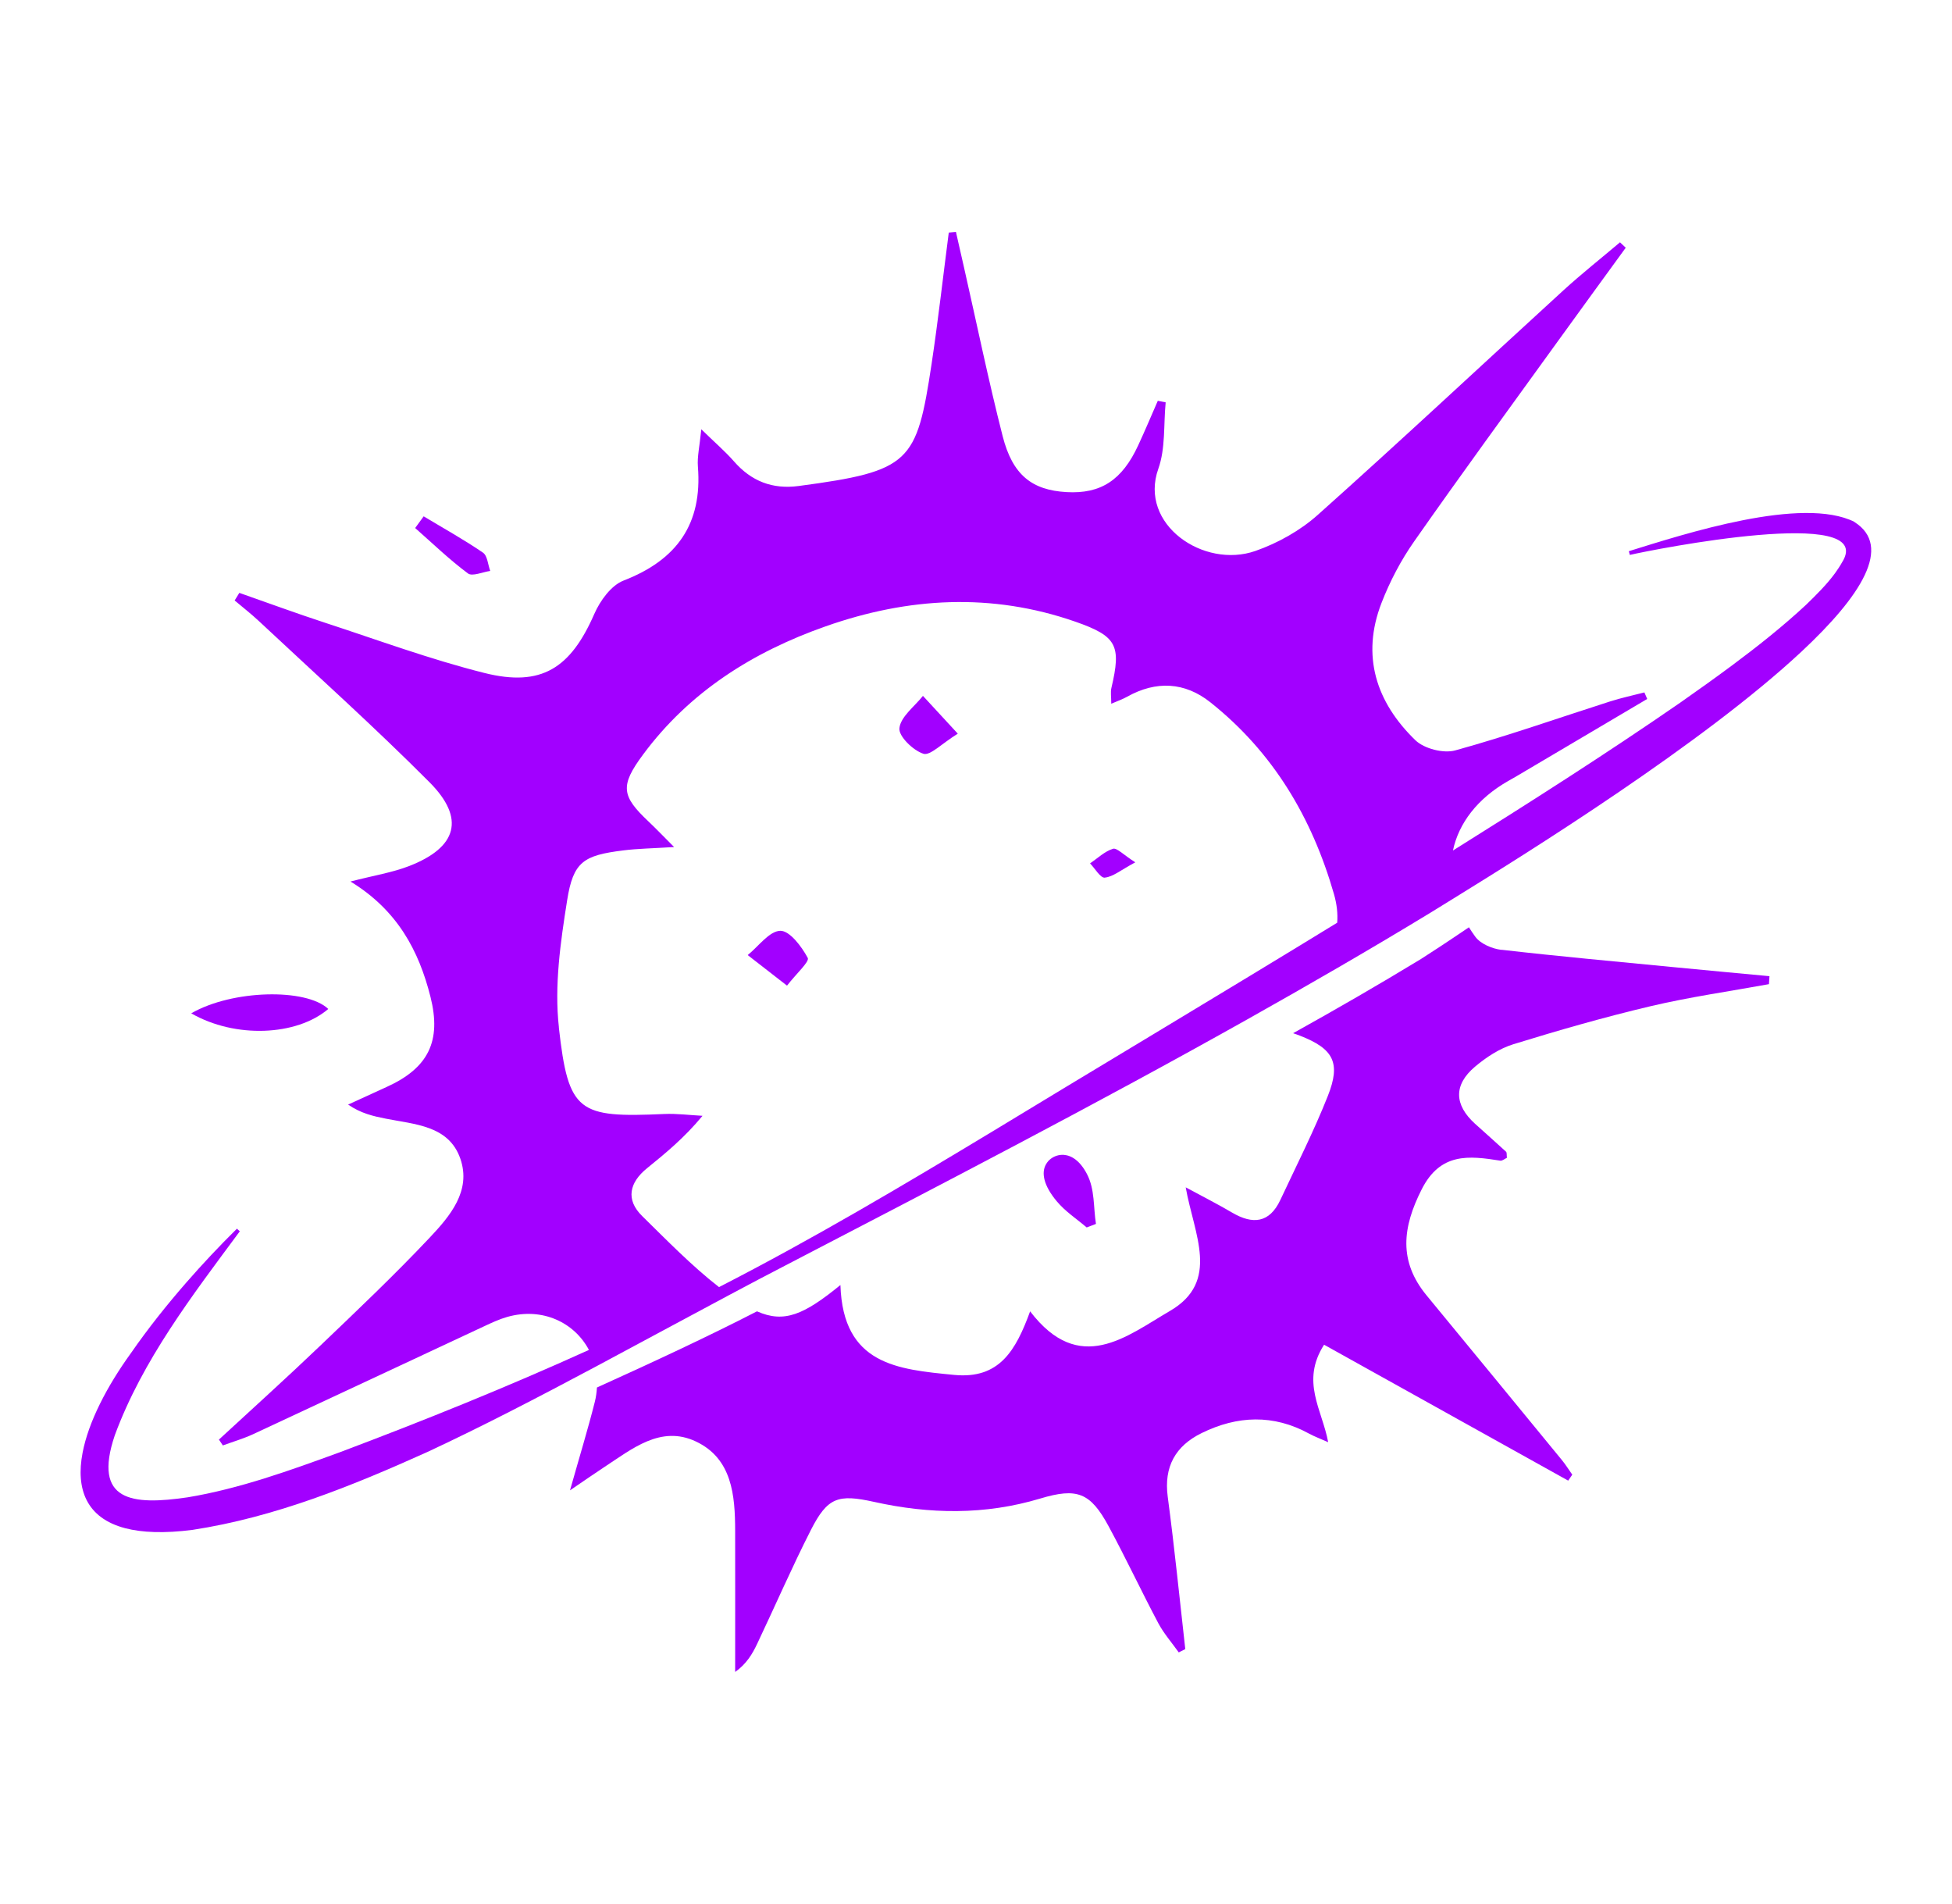
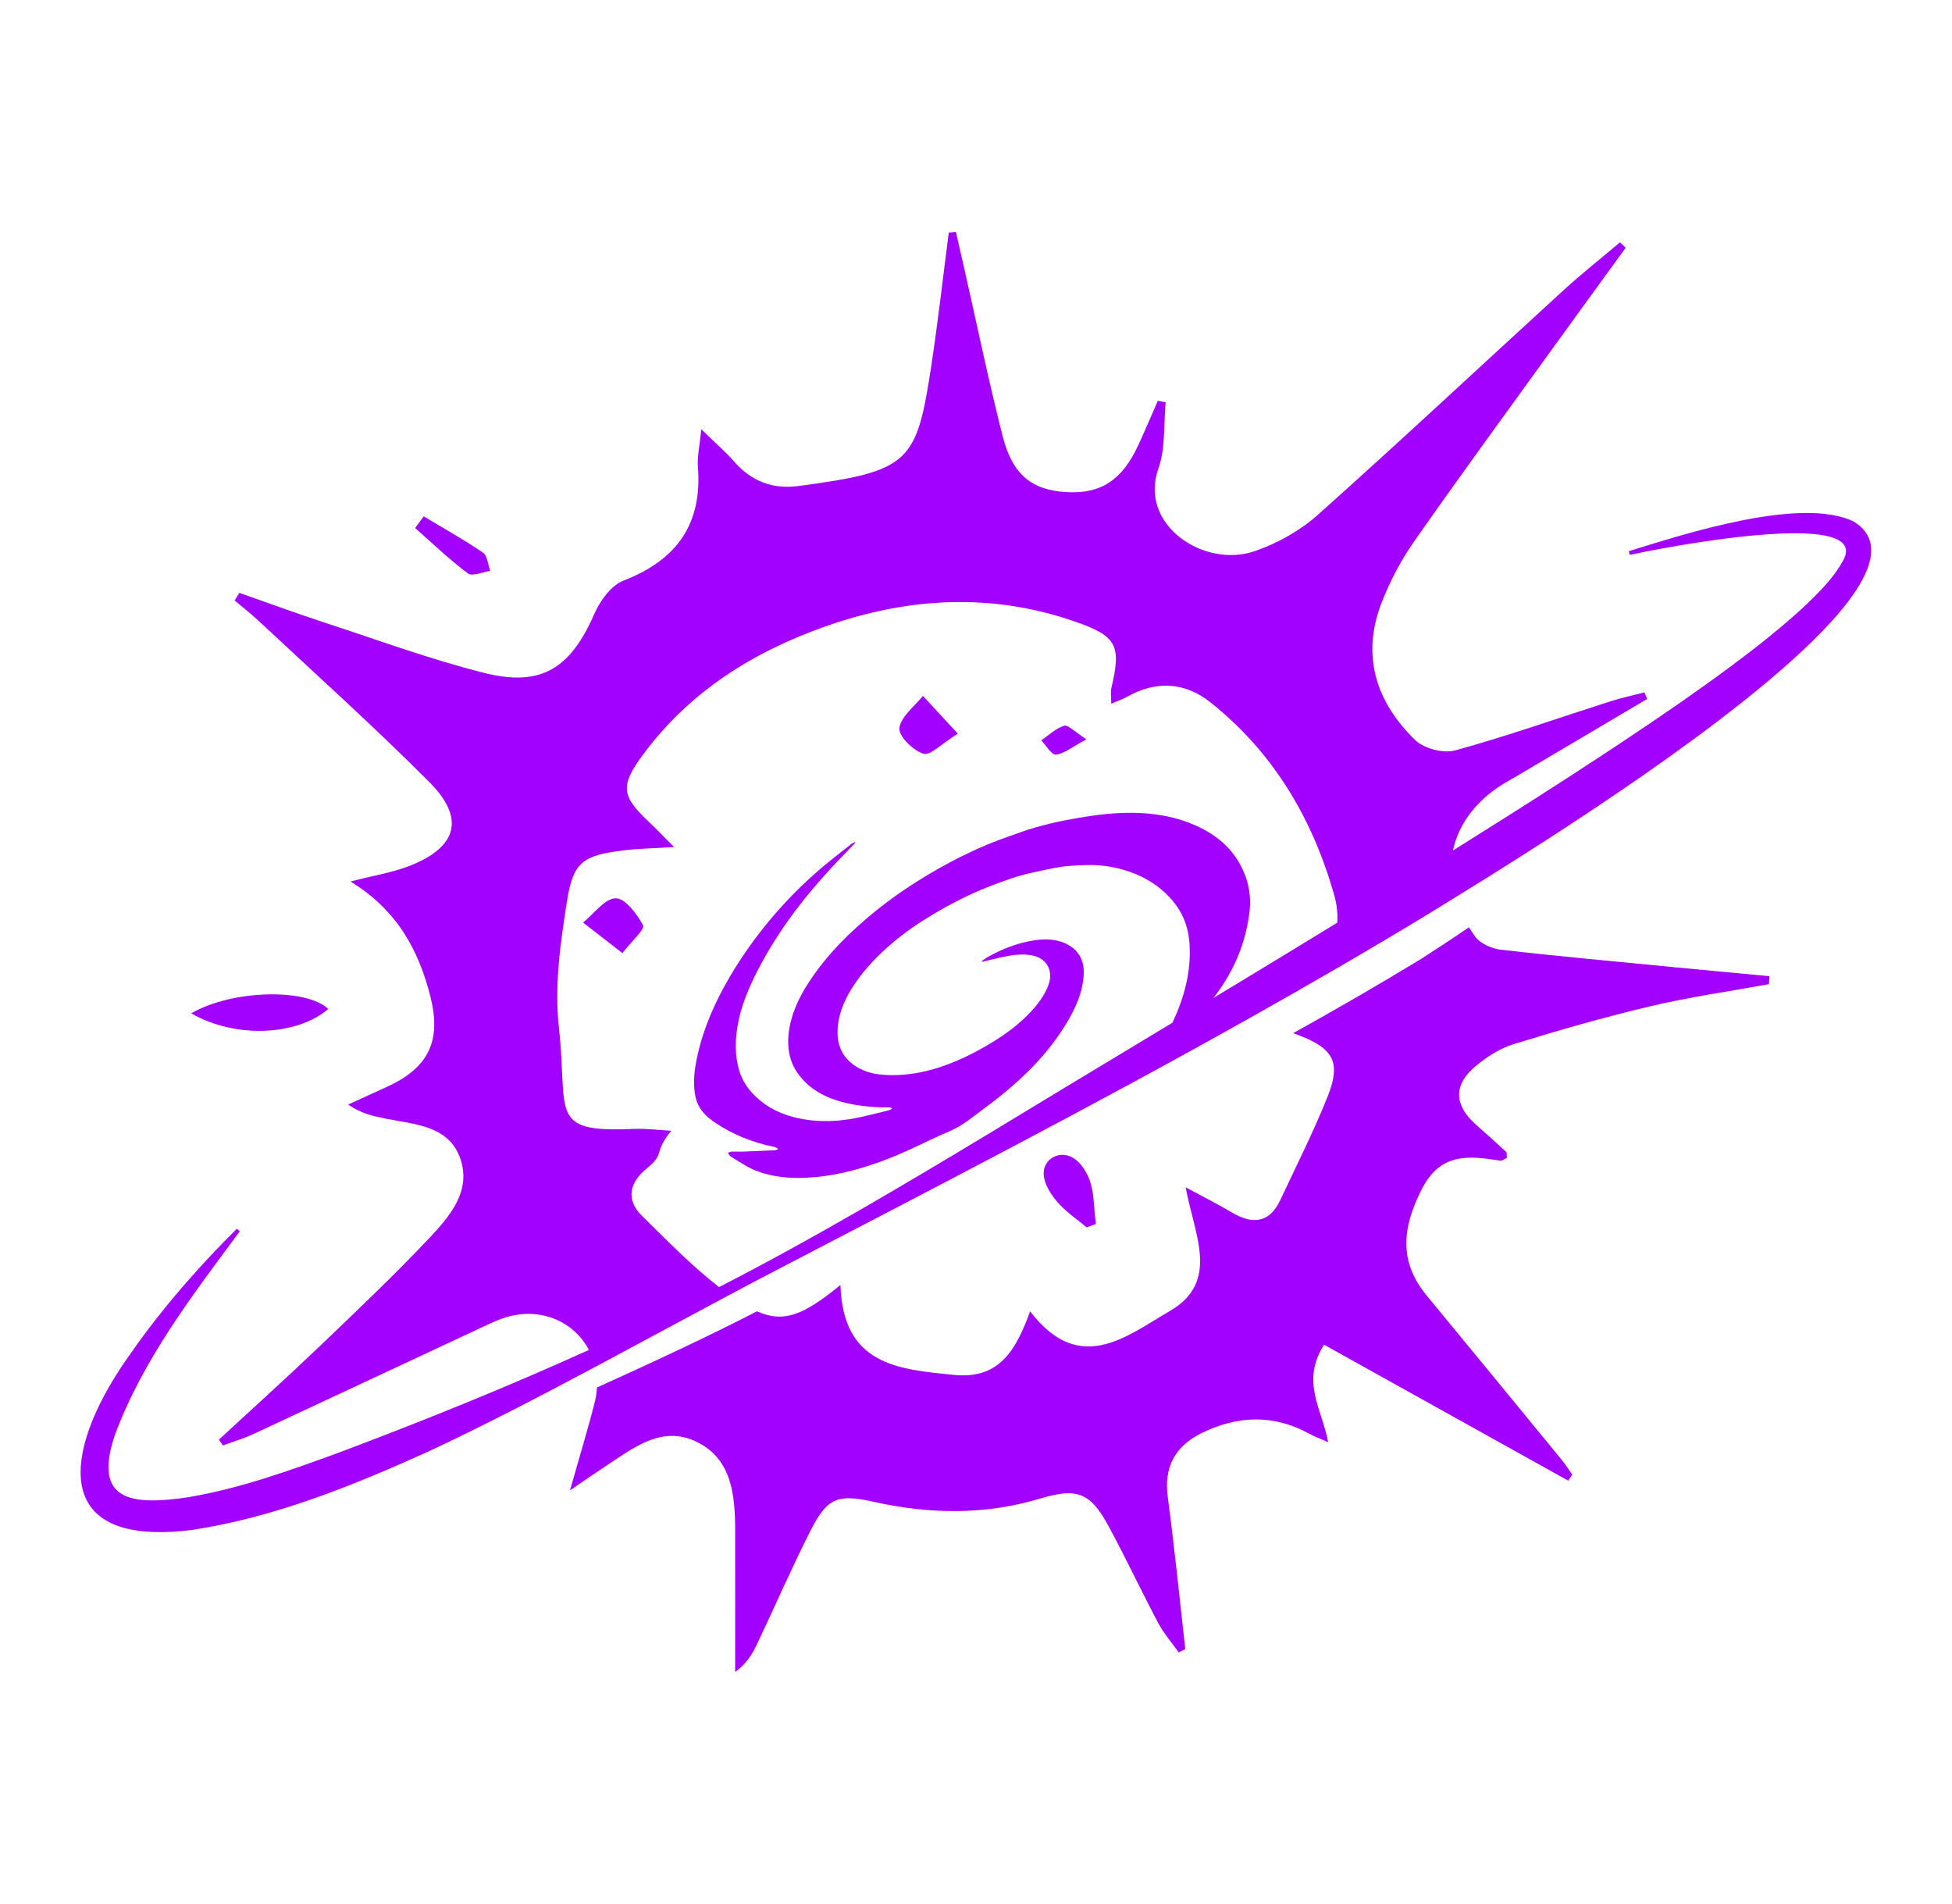
<svg xmlns="http://www.w3.org/2000/svg" id="Calque_2" data-name="Calque 2" viewBox="0 0 367.35 358.23">
  <defs>
    <style>
      .cls-1 {
        fill: #a200ff;
      }
    </style>
  </defs>
  <path class="cls-1" d="m282.58,178.72c-1.74-.2-3.95-1.13-4.93-2.46-.44-.59-.83-1.19-1.21-1.79-4.2,2.85-7.4,4.94-9.03,5.97-7.79,4.74-15.84,9.39-24.06,13.96.43.15.86.29,1.28.46,6.35,2.47,7.73,5.11,5.26,11.34-2.64,6.66-5.9,13.07-8.94,19.57-2.05,4.37-5.2,4.66-9.08,2.38-2.61-1.54-5.32-2.91-8.73-4.75,1.57,8.87,6.56,17.72-2.99,23.27-8.15,4.74-16.98,12.24-26.29.06-2.69,7.36-5.78,12.79-14.3,11.96-10.61-1.04-20.92-1.88-21.4-16.91-6.87,5.6-10.58,7.22-15.7,4.95-9.3,4.78-19.63,9.59-30.12,14.33-.06.9-.17,1.81-.41,2.74-1.28,5.08-2.82,10.09-4.66,16.61,3-2.04,4.67-3.21,6.38-4.33,5.28-3.44,10.68-8,17.32-4.86,6.81,3.22,7.37,10.13,7.38,16.82.02,8.85,0,17.7,0,26.54,2.14-1.52,3.24-3.38,4.16-5.33,3.38-7.12,6.52-14.36,10.09-21.38,3.14-6.15,5.11-6.79,11.89-5.29,10.46,2.33,20.89,2.49,31.25-.62,6.95-2.09,9.45-1.16,12.9,5.22,3.25,6.01,6.15,12.21,9.35,18.24,1.04,1.95,2.55,3.66,3.84,5.48l1.23-.62c-1.08-9.55-2.03-19.12-3.3-28.64-.76-5.69,1.46-9.59,6.39-12.01,6.71-3.29,13.49-3.57,20.21.11.95.52,1.97.89,3.59,1.61-1.14-6.16-5.21-11.4-.77-18.34,15.36,8.55,30.65,17.06,45.94,25.57.26-.37.51-.75.77-1.12-.67-.95-1.29-1.95-2.03-2.84-8.45-10.3-16.9-20.6-25.38-30.88-5.32-6.45-4.55-12.83-.92-19.98,3.52-6.93,8.86-6.32,14.78-5.38.39.06.85-.36,1.25-.54-.07-.51.02-.97-.17-1.15-1.93-1.78-3.91-3.51-5.85-5.27-3.9-3.55-4.04-7.29,0-10.71,2.11-1.78,4.61-3.42,7.21-4.23,8.53-2.63,17.12-5.1,25.8-7.15,7.36-1.74,14.87-2.8,22.32-4.16.03-.5.07-1,.1-1.5-6.15-.58-12.3-1.14-18.45-1.74-10.66-1.04-21.33-2-31.97-3.23Z" />
  <path class="cls-1" d="m61.78,189.84c-4.14-3.94-18.08-3.64-25.79.82,8.25,4.75,19.81,4.27,25.79-.82Z" />
  <path class="cls-1" d="m92.26,107.43c-.44-1.18-.52-2.87-1.37-3.45-3.6-2.46-7.42-4.58-11.16-6.83-.53.73-1.07,1.47-1.6,2.2,3.28,2.89,6.44,5.94,9.93,8.54.82.62,2.78-.27,4.21-.47Z" />
  <path class="cls-1" d="m204.52,230.94c.58-.22,1.16-.44,1.73-.66-.5-3.14-.18-6.48-1.69-9.38-1.29-2.47-2.87-3.49-4.33-3.61-.92-.07-1.8.22-2.5.75-.36.27-.63.6-.85.97-.96,1.59-.51,4.02,1.99,7.01,1.65,1.97,3.74,3.3,5.64,4.93Z" />
  <path class="cls-1" d="m173.77,141.82c1.28.41,3.44-1.9,6.48-3.78-2.9-3.14-4.73-5.13-6.56-7.11-1.59,2.01-4.18,3.9-4.43,6.07-.18,1.51,2.57,4.2,4.52,4.82Z" />
-   <path class="cls-1" d="m152.01,180.23c-1.14-2.13-3.4-5.13-5.16-5.1-2.08.05-4.09,2.92-6.14,4.57,2.17,1.68,4.33,3.37,7.4,5.75,1.8-2.32,4.27-4.52,3.9-5.22Z" />
-   <path class="cls-1" d="m207.93,165.12c1.55-.16,2.99-1.41,5.72-2.87-2.25-1.43-3.47-2.78-4.2-2.55-1.57.49-2.89,1.78-4.31,2.75.93.96,1.95,2.77,2.78,2.68Z" />
-   <path class="cls-1" d="m349.01,98.2c-9.85-4.93-31.92,2.23-42.48,5.51l.19.7c4.39-1.02,46.69-9.41,39.96,1.36-.4.72-.86,1.41-1.35,2.09-1.57,2.14-3.51,4.06-5.46,5.95-4.36,4.05-9.07,7.79-13.9,11.38-3.24,2.41-6.54,4.75-9.83,7.06-13.96,9.64-28.31,18.77-42.71,27.78,1.09-5.16,4.63-9.8,10.39-13.08.46-.26.92-.51,1.37-.78,8.27-4.89,16.53-9.78,24.8-14.66-.18-.41-.35-.82-.53-1.23-2.17.56-4.37,1.03-6.5,1.71-9.69,3.1-19.3,6.5-29.1,9.2-2.21.61-5.84-.32-7.49-1.91-7.39-7.15-10.24-15.88-6.38-25.84,1.57-4.05,3.65-8.02,6.14-11.57,8.85-12.64,17.97-25.1,27.01-37.62,4.25-5.89,8.54-11.76,12.81-17.64-.36-.34-.72-.68-1.08-1.02-3.55,3.01-7.21,5.9-10.64,9.03-15.41,14.08-30.65,28.35-46.23,42.25-3.31,2.96-7.53,5.32-11.74,6.79-9.72,3.41-22.01-4.98-18.27-15.47,1.37-3.84.97-8.31,1.38-12.49-.49-.1-.99-.19-1.48-.29-1.22,2.79-2.4,5.6-3.68,8.36-3.04,6.59-7.06,9.19-13.5,8.82-6.49-.37-10.15-3.2-12.02-10.53-2.68-10.51-4.87-21.16-7.27-31.74-.5-2.23-1.01-4.45-1.52-6.68-.45.04-.9.08-1.35.12-1.07,8.26-2,16.53-3.24,24.76-2.81,18.5-3.91,20.12-25,22.92-4.96.66-8.93-.9-12.2-4.65-1.64-1.87-3.55-3.5-6.13-6.02-.32,3.24-.79,5.16-.64,7.03.86,10.78-3.95,17.55-13.98,21.43-2.34.9-4.44,3.81-5.52,6.29-4.47,10.21-9.94,13.79-20.68,11.1-10.17-2.55-20.07-6.21-30.05-9.47-5.39-1.76-10.72-3.73-16.07-5.6-.29.48-.59.95-.88,1.43,1.51,1.28,3.09,2.5,4.53,3.85,10.76,10.07,21.74,19.91,32.13,30.34,6.79,6.81,5.23,12.27-3.83,15.78-3.14,1.22-6.55,1.75-11.03,2.91,8.82,5.39,12.85,12.97,15.05,21.69,2.1,8.33-.38,13.39-8.22,16.95-2.43,1.1-4.85,2.22-7.28,3.33,2.44,1.67,4.75,2.18,7.06,2.64,5.48,1.1,11.88,1.27,14.06,7.53,2.11,6.06-1.96,10.83-5.78,14.88-6.62,7.02-13.63,13.67-20.61,20.34-6.25,5.98-12.68,11.77-19.04,17.64.25.37.49.73.74,1.1,1.91-.7,3.89-1.28,5.73-2.13,14.48-6.73,28.93-13.52,43.4-20.27,1.43-.67,2.88-1.35,4.39-1.78,6.64-1.88,12.66,1.08,15.37,6.21-15.41,6.99-31.11,13.32-46.92,19.27-9.31,3.4-18.86,6.85-28.58,8.46-10.43,1.54-17.95.8-13.72-11.69,5.22-14.13,14.56-26.26,23.52-38.36l-.54-.49c-3.3,3.25-6.47,6.63-9.52,10.12-3.69,4.23-7.2,8.64-10.43,13.29-4.55,6.29-8,12.99-9.1,18.75-1.3,6.8.69,12.28,8.04,14.2,3.17.82,7.32.99,12.64.31,15.49-2.37,30.06-8.28,44.15-14.63,10.04-4.67,20.84-10.27,31.64-16.03,8.53-4.55,17.07-9.19,25.26-13.55,3.75-2,7.44-3.95,11.01-5.79,28.64-14.89,58.01-30.08,86.52-46.09,11.59-6.51,23.05-13.13,34.25-19.94,1.01-.63,2.66-1.65,4.81-2.97,13.46-8.3,46.59-28.92,65.15-46.23,11.29-10.53,17.19-19.84,9.98-24.4Zm-243.83,95.09c-.88-7.82.3-16.02,1.55-23.89,1.15-7.29,3.11-8.46,10.52-9.39,2.75-.35,5.53-.38,9.61-.64-2.06-2.06-3.4-3.47-4.81-4.8-5.08-4.79-5.4-6.7-1.06-12.56,8.75-11.83,20.68-19.34,34.38-24.16,15.53-5.47,31.25-6.37,47-.88,7.83,2.73,8.67,4.47,6.79,12.45-.19.8-.03,1.69-.03,2.99,1.22-.53,2.15-.85,2.99-1.32,5.44-3.05,10.85-2.78,15.66,1.05,11.82,9.4,19.12,21.69,23.26,36.08.55,1.91.74,3.71.61,5.39-20.41,12.52-50.34,30.41-64.82,39.24-16.92,10.21-33.92,20.3-51.52,29.32-5.16-4.02-9.79-8.79-14.47-13.38-3.13-3.08-2.4-6.29.92-8.98,3.51-2.85,7.01-5.71,10.45-9.87-2.4-.12-4.81-.45-7.21-.34-16.16.72-18.03-.24-19.83-16.28Z" />
+   <path class="cls-1" d="m121.03,174.11c-1.14-2.13-3.4-5.13-5.16-5.1-2.08.05-4.09,2.92-6.14,4.57,2.17,1.68,4.33,3.37,7.4,5.75,1.8-2.32,4.27-4.52,3.9-5.22Z" />
+   <path class="cls-1" d="m198.74,141.97c1.55-.16,2.99-1.41,5.72-2.87-2.25-1.43-3.47-2.78-4.2-2.55-1.57.49-2.89,1.78-4.31,2.75.93.96,1.95,2.77,2.78,2.68Z" />
+   <path class="cls-1" d="m349.01,98.2c-9.85-4.93-31.92,2.23-42.48,5.51l.19.7c4.39-1.02,46.69-9.41,39.96,1.36-.4.72-.86,1.41-1.35,2.09-1.57,2.14-3.51,4.06-5.46,5.95-4.36,4.05-9.07,7.79-13.9,11.38-3.24,2.41-6.54,4.75-9.83,7.06-13.96,9.64-28.31,18.77-42.71,27.78,1.09-5.16,4.63-9.8,10.39-13.08.46-.26.92-.51,1.37-.78,8.27-4.89,16.53-9.78,24.8-14.66-.18-.41-.35-.82-.53-1.23-2.17.56-4.37,1.03-6.5,1.71-9.69,3.1-19.3,6.5-29.1,9.2-2.21.61-5.84-.32-7.49-1.91-7.39-7.15-10.24-15.88-6.38-25.84,1.57-4.05,3.65-8.02,6.14-11.57,8.85-12.64,17.97-25.1,27.01-37.62,4.25-5.89,8.54-11.76,12.81-17.64-.36-.34-.72-.68-1.08-1.02-3.55,3.01-7.21,5.9-10.64,9.03-15.41,14.08-30.65,28.35-46.23,42.25-3.31,2.96-7.53,5.32-11.74,6.79-9.72,3.41-22.01-4.98-18.27-15.47,1.37-3.84.97-8.31,1.38-12.49-.49-.1-.99-.19-1.48-.29-1.22,2.79-2.4,5.6-3.68,8.36-3.04,6.59-7.06,9.19-13.5,8.82-6.49-.37-10.15-3.2-12.02-10.53-2.68-10.51-4.87-21.16-7.27-31.74-.5-2.23-1.01-4.45-1.52-6.68-.45.04-.9.08-1.35.12-1.07,8.26-2,16.53-3.24,24.76-2.81,18.5-3.91,20.12-25,22.92-4.96.66-8.93-.9-12.2-4.65-1.64-1.87-3.55-3.5-6.13-6.02-.32,3.24-.79,5.16-.64,7.03.86,10.78-3.95,17.55-13.98,21.43-2.34.9-4.44,3.81-5.52,6.29-4.47,10.21-9.94,13.79-20.68,11.1-10.17-2.55-20.07-6.21-30.05-9.47-5.39-1.76-10.72-3.73-16.07-5.6-.29.48-.59.95-.88,1.43,1.51,1.28,3.09,2.5,4.53,3.85,10.76,10.07,21.74,19.91,32.13,30.34,6.79,6.81,5.23,12.27-3.83,15.78-3.14,1.22-6.55,1.75-11.03,2.91,8.82,5.39,12.85,12.97,15.05,21.69,2.1,8.33-.38,13.39-8.22,16.95-2.43,1.1-4.85,2.22-7.28,3.33,2.44,1.67,4.75,2.18,7.06,2.64,5.48,1.1,11.88,1.27,14.06,7.53,2.11,6.06-1.96,10.83-5.78,14.88-6.62,7.02-13.63,13.67-20.61,20.34-6.25,5.98-12.68,11.77-19.04,17.64.25.37.49.73.74,1.1,1.91-.7,3.89-1.28,5.73-2.13,14.48-6.73,28.93-13.52,43.4-20.27,1.43-.67,2.88-1.35,4.39-1.78,6.64-1.88,12.66,1.08,15.37,6.21-15.41,6.99-31.11,13.32-46.92,19.27-9.31,3.4-18.86,6.85-28.58,8.46-10.43,1.54-17.95.8-13.72-11.69,5.22-14.13,14.56-26.26,23.52-38.36l-.54-.49c-3.3,3.25-6.47,6.63-9.52,10.12-3.69,4.23-7.2,8.64-10.43,13.29-4.55,6.29-8,12.99-9.1,18.75-1.3,6.8.69,12.28,8.04,14.2,3.17.82,7.32.99,12.64.31,15.49-2.37,30.06-8.28,44.15-14.63,10.04-4.67,20.84-10.27,31.64-16.03,8.53-4.55,17.07-9.19,25.26-13.55,3.75-2,7.44-3.95,11.01-5.79,28.64-14.89,58.01-30.08,86.52-46.09,11.59-6.51,23.05-13.13,34.25-19.94,1.01-.63,2.66-1.65,4.81-2.97,13.46-8.3,46.59-28.92,65.15-46.23,11.29-10.53,17.19-19.84,9.98-24.4Zm-243.83,95.09c-.88-7.82.3-16.02,1.55-23.89,1.15-7.29,3.11-8.46,10.52-9.39,2.75-.35,5.53-.38,9.61-.64-2.06-2.06-3.4-3.47-4.81-4.8-5.08-4.79-5.4-6.7-1.06-12.56,8.75-11.83,20.68-19.34,34.38-24.16,15.53-5.47,31.25-6.37,47-.88,7.83,2.73,8.67,4.47,6.79,12.45-.19.8-.03,1.69-.03,2.99,1.22-.53,2.15-.85,2.99-1.32,5.44-3.05,10.85-2.78,15.66,1.05,11.82,9.4,19.12,21.69,23.26,36.08.55,1.91.74,3.71.61,5.39-20.41,12.52-50.34,30.41-64.82,39.24-16.92,10.21-33.92,20.3-51.52,29.32-5.16-4.02-9.79-8.79-14.47-13.38-3.13-3.08-2.4-6.29.92-8.98,3.51-2.85,1.14-2.9,4.58-7.06-2.4-.12-4.81-.45-7.21-.34-16.16.72-12.16-3.05-13.95-19.09Z" />
+   <path class="cls-1" d="m184.78,180.81c.38-.26.75-.54,1.15-.77,2.75-1.55,5.64-2.63,8.62-3.1,2.36-.38,4.68-.22,6.6.9,1.94,1.13,2.88,2.96,2.8,5.35-.13,3.52-1.64,6.81-3.68,10.04-3.96,6.29-9.43,11.21-15.44,15.62-.5.37-1,.74-1.49,1.12-1.52,1.18-3.07,2.21-4.81,2.95-3.1,1.3-6.13,2.9-9.2,4.21-4.66,1.99-9.33,3.47-13.97,4.12-4.72.66-9.19.54-13.13-1-1.69-.66-3.15-1.72-4.67-2.61-.21-.12-.33-.4-.59-.73.37-.12.56-.23.73-.24.76-.01,1.5.04,2.27,0,1.97-.07,3.96-.16,5.96-.26.1,0,.22-.09.55-.24-.34-.18-.52-.33-.73-.37-4.25-.85-8.01-2.42-11.3-4.66-1.66-1.13-3.07-2.52-3.56-4.75-.41-1.87-.33-3.93.03-6.05.88-5.15,2.82-10.07,5.46-14.87,2.61-4.73,5.69-9.09,9.19-13.18,2.8-3.27,5.83-6.27,9.07-9.03,1.79-1.52,3.66-2.95,5.5-4.4.21-.17.48-.27.72-.41.03.05.06.09.09.14-.37.38-.73.76-1.1,1.14-3.19,3.24-6.27,6.63-9.1,10.23-3.18,4.05-5.99,8.35-8.32,12.93-1.58,3.12-2.9,6.32-3.53,9.6-.6,3.12-.61,6.11.19,8.85.73,2.52,2.25,4.35,4.16,5.88,2.28,1.84,5.06,2.89,8.15,3.4,3.05.5,6.29.4,9.65-.25,1.97-.38,3.96-.92,5.96-1.4.21-.05.43-.15.64-.23.05-.02.1-.1.23-.23-.23-.06-.41-.15-.59-.15-2.23.03-4.39-.15-6.48-.51-4.5-.79-8.33-2.48-10.78-6.05-1.4-2.03-1.93-4.52-1.61-7.37.38-3.42,1.82-6.62,3.85-9.7,3.41-5.19,7.72-9.44,12.46-13.28,3.43-2.78,7.05-5.2,10.8-7.39,4.55-2.65,9.24-4.92,14.15-6.63,1.73-.6,3.47-1.27,5.23-1.76,1.99-.56,4.01-1.05,6.03-1.42,2.49-.46,5.02-.89,7.53-1.12,5.22-.47,10.34-.17,15.05,1.58,4.14,1.54,7.56,3.93,9.69,7.63,1.58,2.75,2.33,5.84,1.94,9.16-.59,5.06-2.36,10.02-5.63,14.7-2.12,3.04-4.57,5.85-7.33,8.46-.62.59-1.29,1.14-1.99,1.65-.28.2-.68.24-1.02.36.02-.36-.06-.75.07-1.07.58-1.4,1.22-2.78,1.83-4.15,2.14-4.79,3.15-9.58,2.74-14.31-.25-2.96-1.32-5.53-3.2-7.73-2.71-3.16-6.23-5.1-10.43-6.08-2.23-.52-4.56-.68-6.95-.52-1.14.08-2.27.07-3.4.26-1.86.3-3.71.71-5.55,1.11-2.81.61-5.55,1.61-8.26,2.67-3.6,1.41-7.07,3.18-10.44,5.19-2.68,1.6-5.27,3.35-7.68,5.41-2.66,2.27-5.1,4.76-7.07,7.69-1.78,2.64-3.01,5.39-3.2,8.34-.24,3.66,1.3,6.06,4.12,7.56,1.77.94,3.83,1.23,6,1.25,6.16.05,12.22-2.2,18.16-5.69,2.55-1.5,5-3.2,7.15-5.3,1.69-1.65,3.16-3.42,4.08-5.55,1.28-2.96-.06-5.5-3.07-6.02-1.78-.31-3.61-.05-5.45.35-1.27.27-2.53.59-3.79.89-.02-.07-.05-.15-.07-.22Z" />
</svg>
